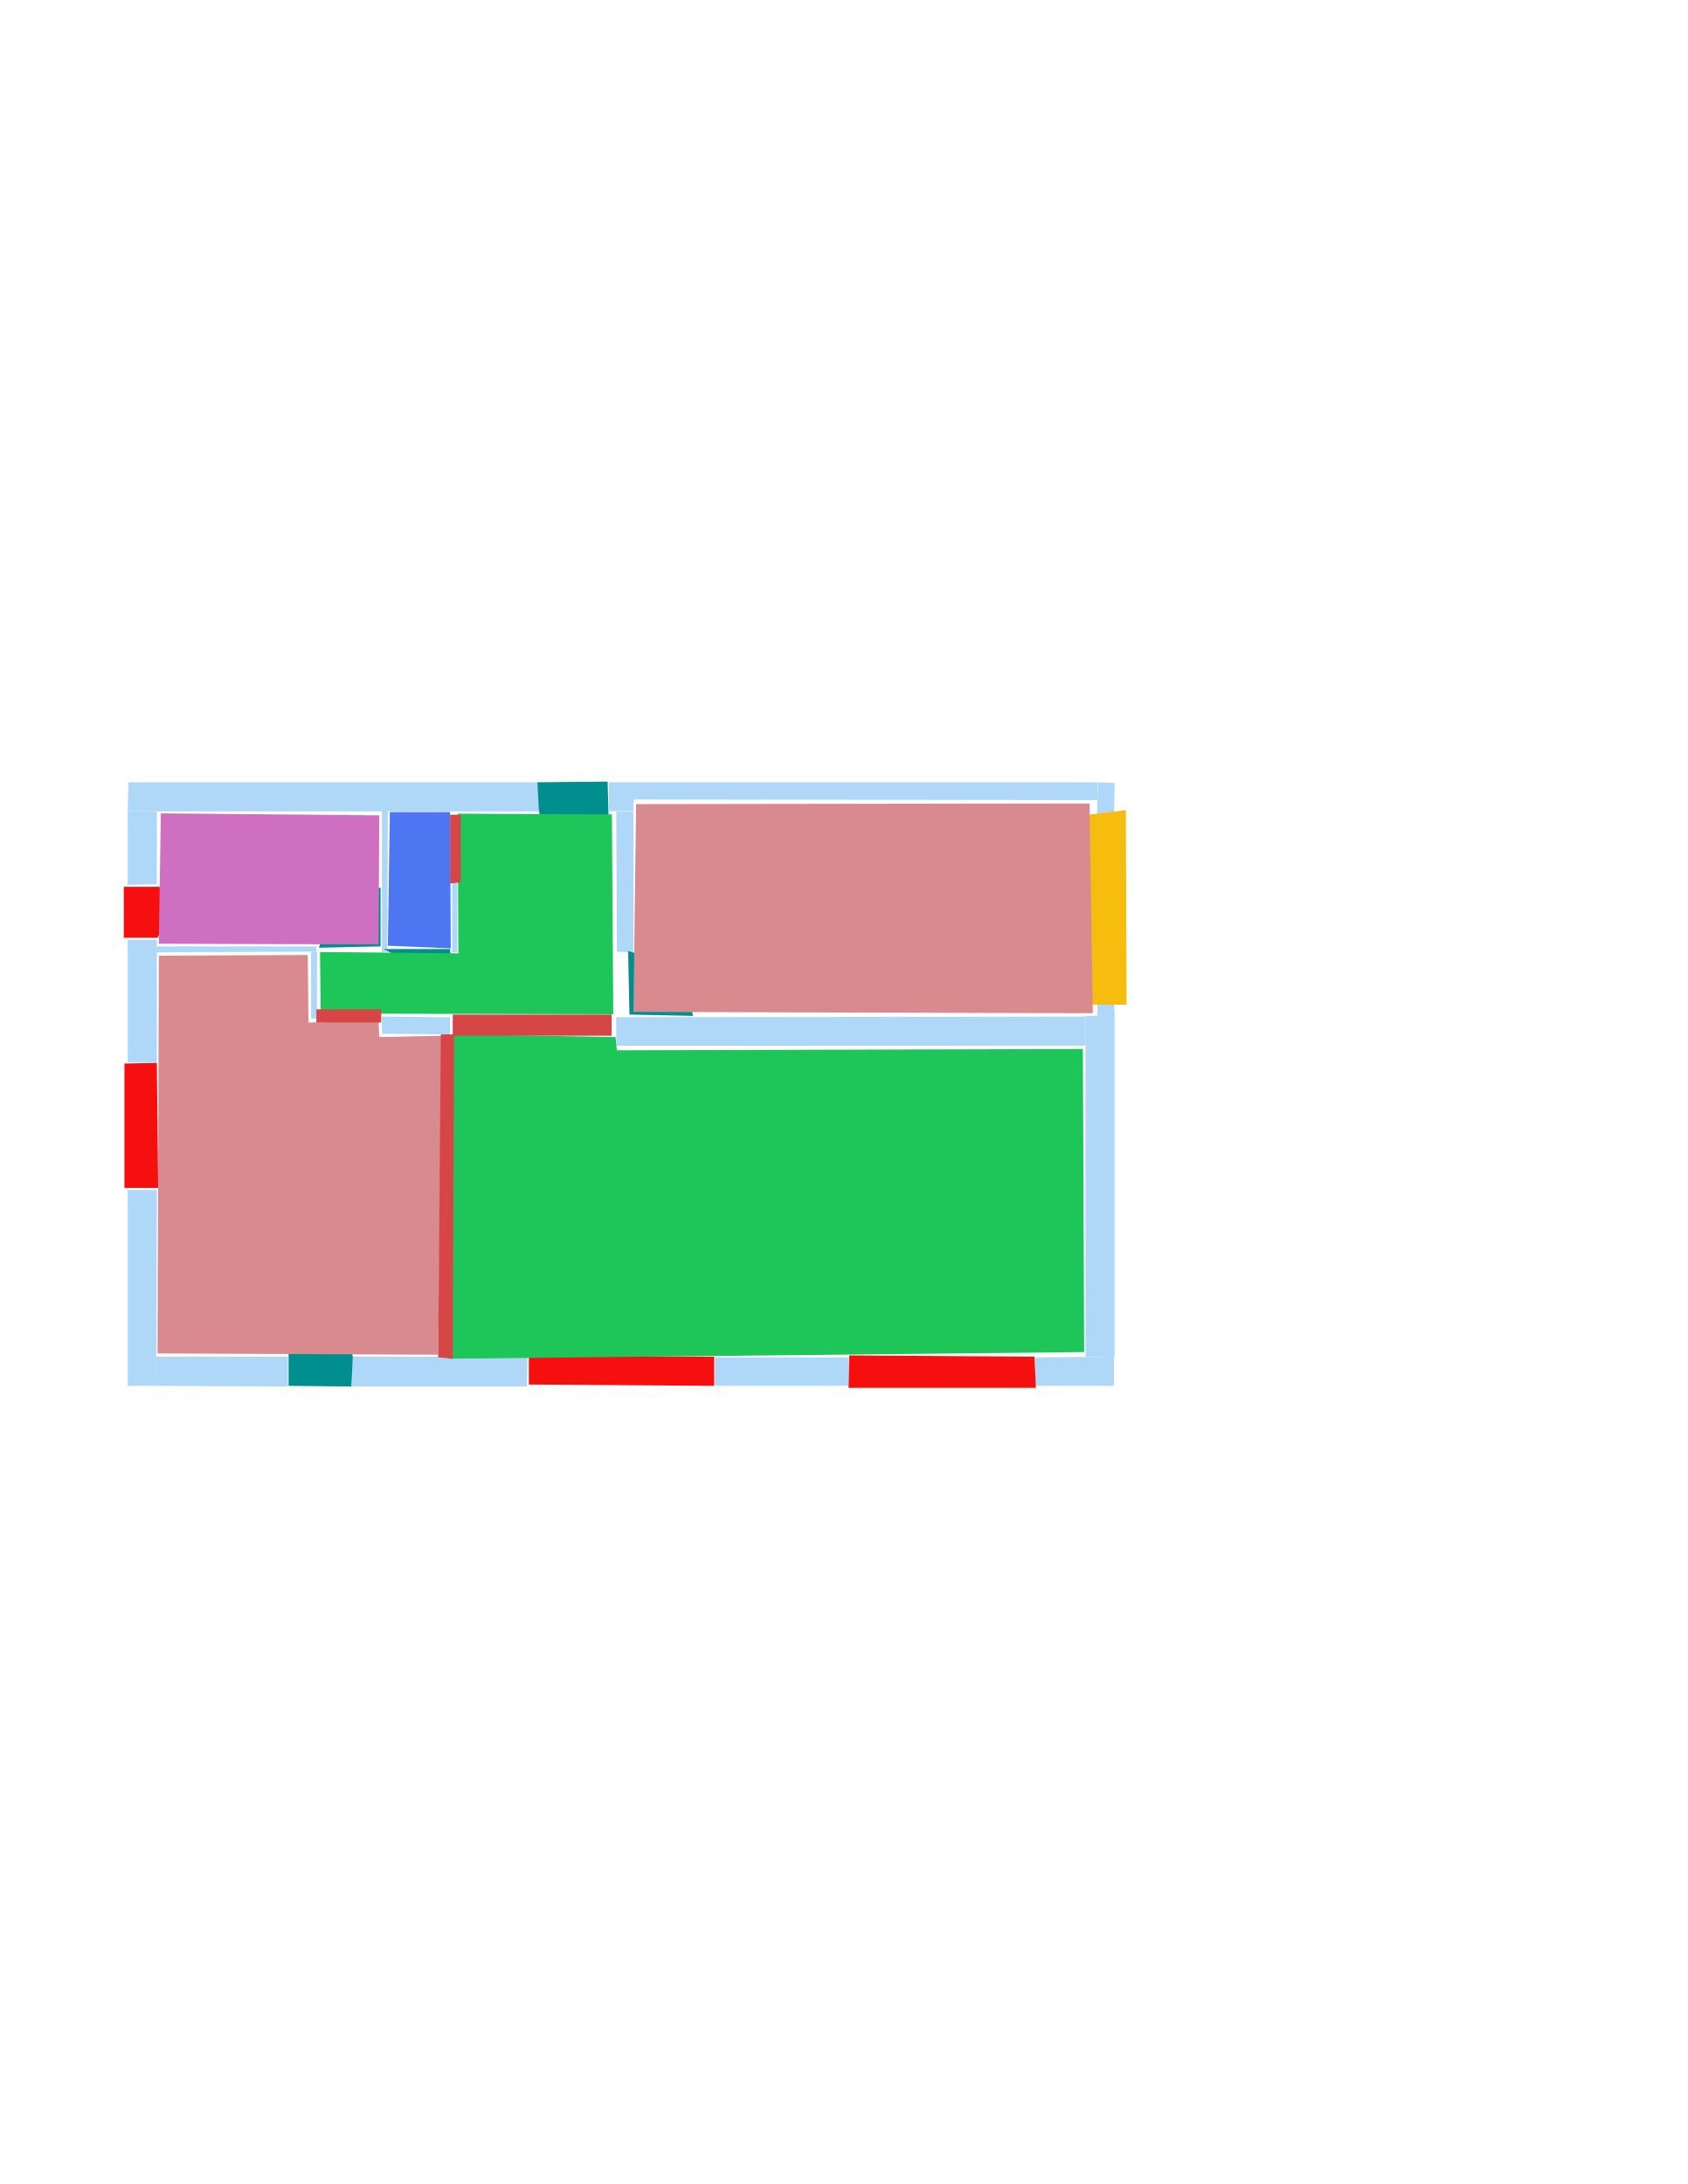
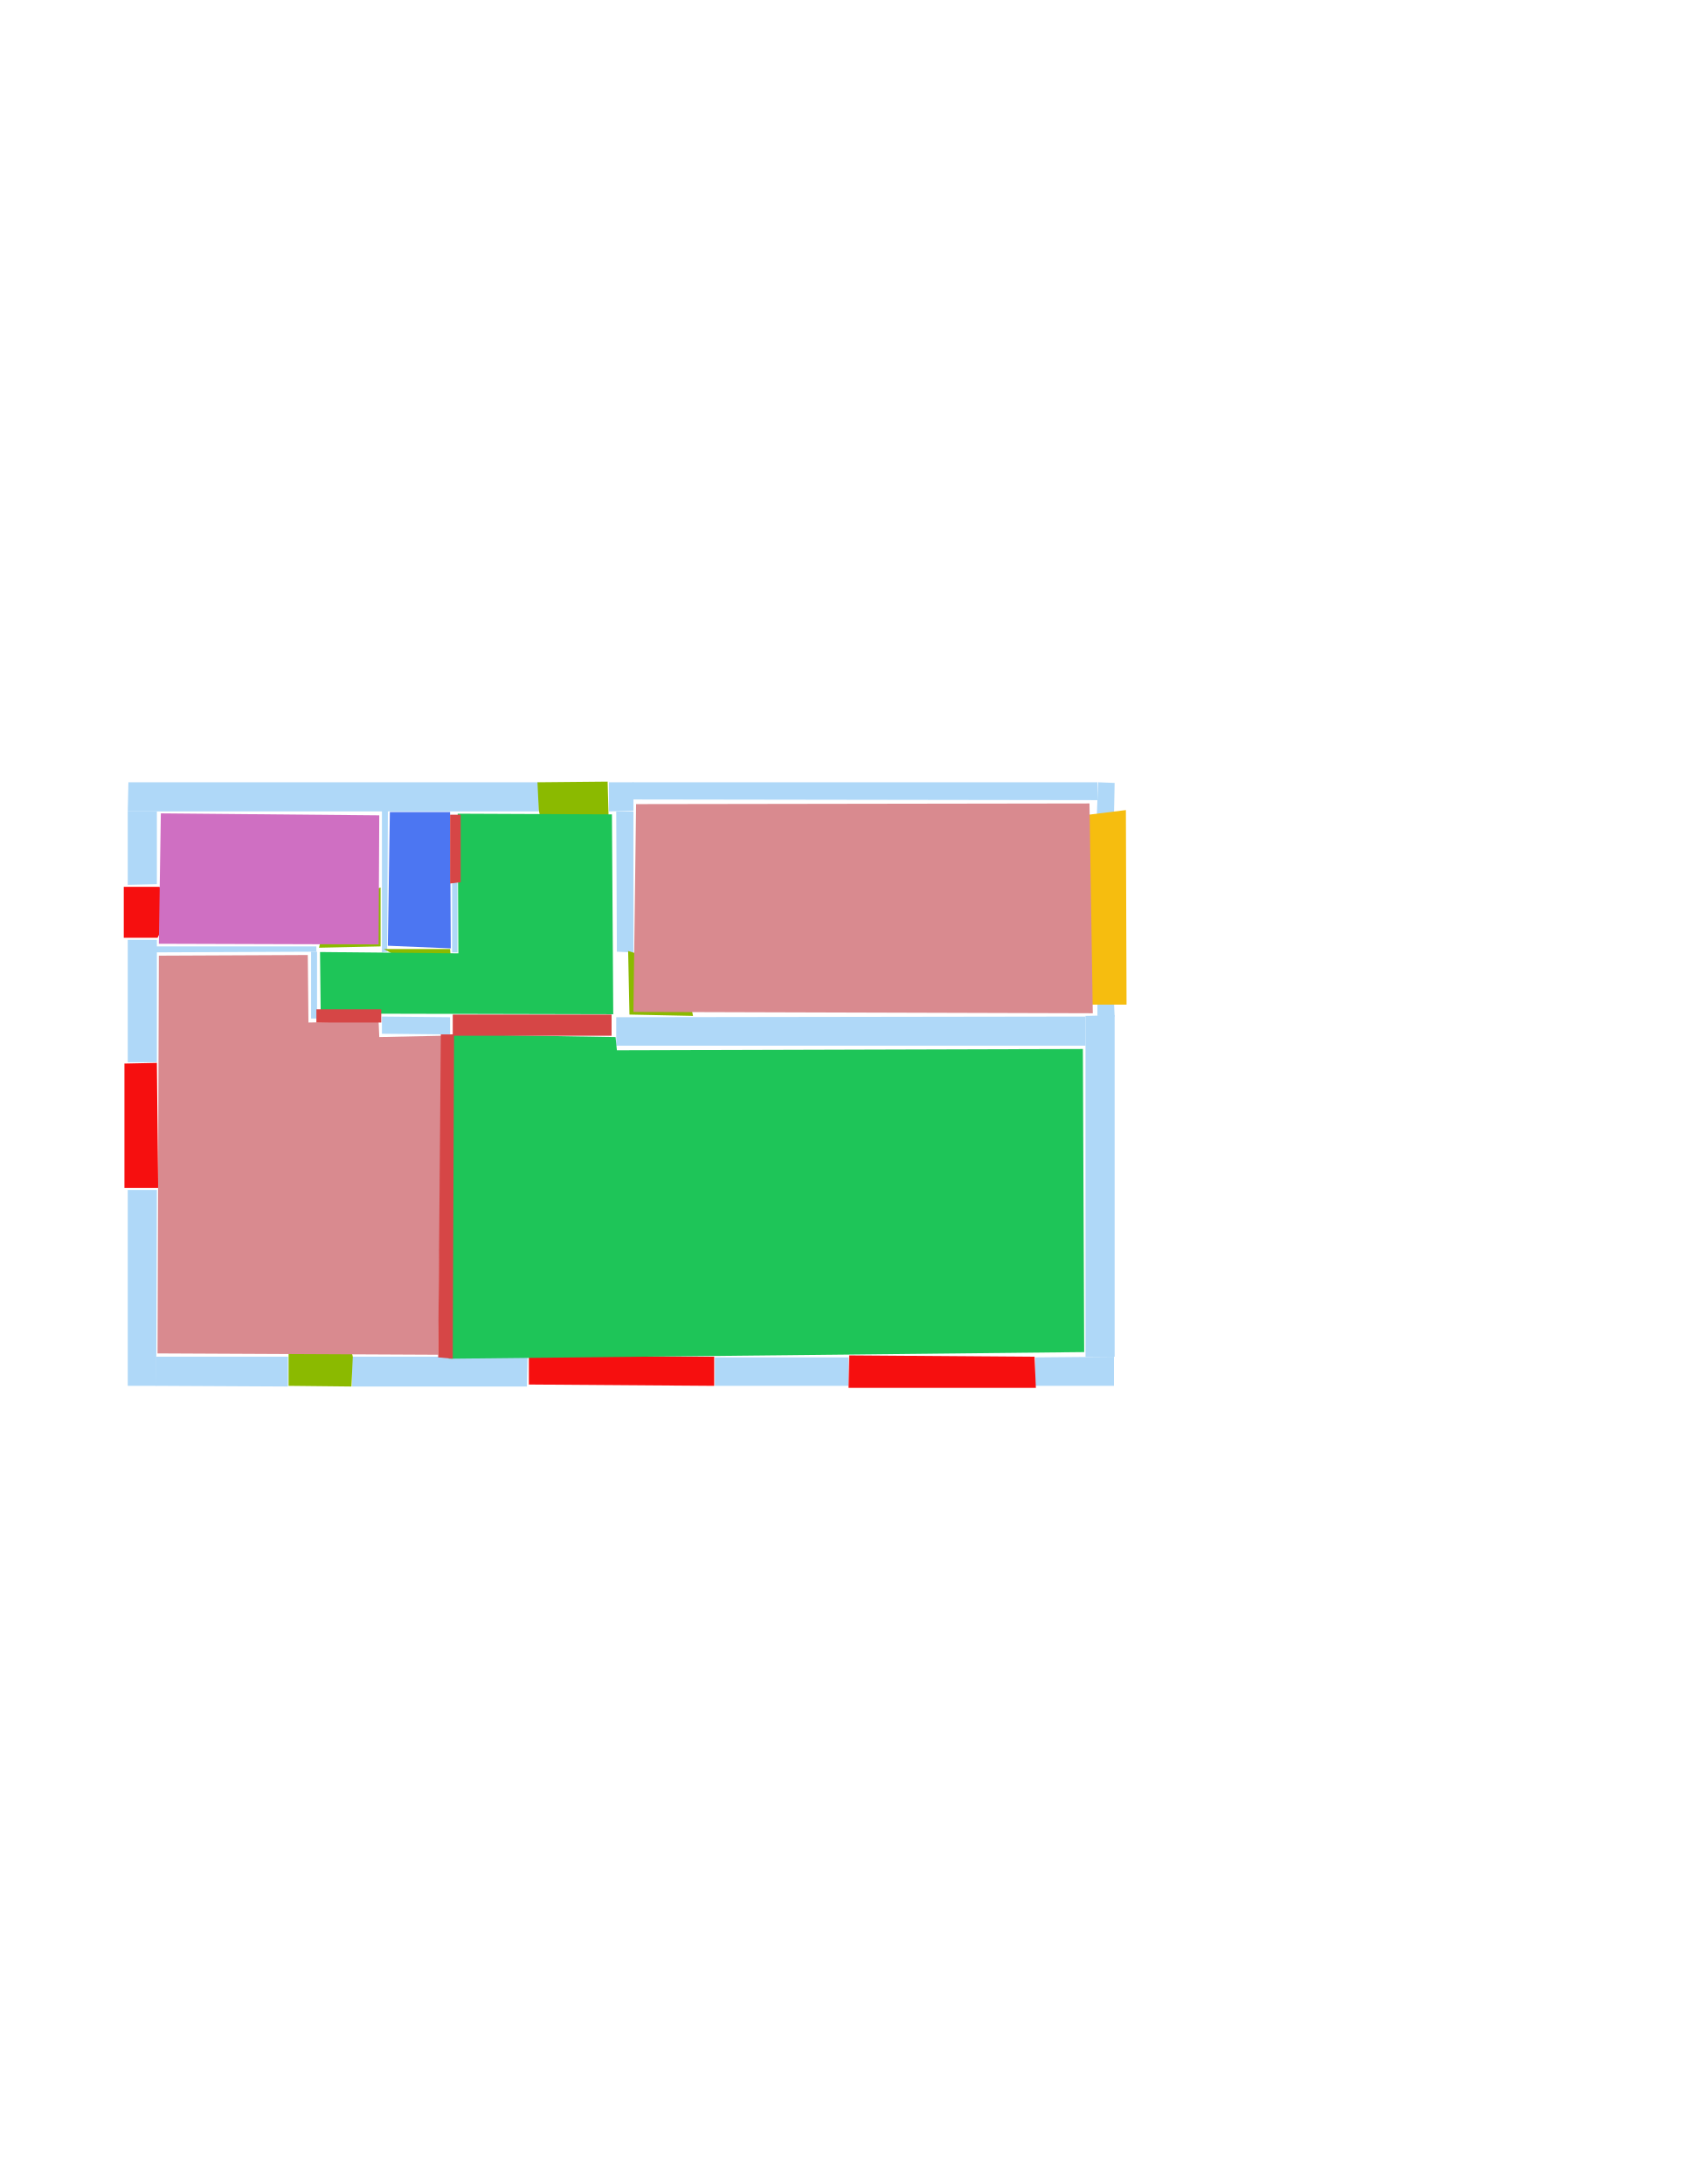
<svg xmlns="http://www.w3.org/2000/svg" version="1.1" width="2550" height="3300">
  <width>2479</width>
  <height>3508</height>
  <nclasslabel>50</nclasslabel>
  <nclassappear>6</nclassappear>
  <class>Bidet-1</class>
  <class>Bidet-2</class>
  <class>Bidet-3</class>
  <class>Bidet-4</class>
  <class>Door</class>
  <class>Door-1</class>
  <class>Door-23</class>
  <class>Oven-1</class>
  <class>Oven-2</class>
  <class>Oven-3</class>
  <class>Oven-4</class>
  <class>Parking</class>
  <class>Roof</class>
  <class>Room</class>
  <class>Separation</class>
  <class>Sink-1</class>
  <class>Sink-11</class>
  <class>Sink-12</class>
  <class>Sink-13</class>
  <class>Sink-14</class>
  <class>Sink-2</class>
  <class>Sink-3</class>
  <class>Sink-4</class>
  <class>Sink-5</class>
  <class>Sink-6</class>
  <class>Sofa-1</class>
  <class>Sofa-3</class>
  <class>Sofa-4</class>
  <class>Sofa-5</class>
  <class>Sofa-6</class>
  <class>Sofa-7</class>
  <class>Sofa-8</class>
  <class>Sofa-9</class>
  <class>Stairs-1</class>
  <class>Table-1</class>
  <class>Table-2</class>
  <class>Table-3</class>
  <class>Table-4</class>
  <class>Table-5</class>
  <class>Table-6</class>
  <class>Table-7</class>
  <class>Text</class>
  <class>Tub-1</class>
  <class>Tub-3</class>
  <class>TV-1</class>
  <class>TV-2</class>
  <class>Wall</class>
  <class>Wall-1</class>
  <class>Wallieee</class>
  <class>Window</class>
  <polygon class="Wall" fill="#AFD8F8" id="0" transcription="" points="193,1337 237,1336 237,1226 193,1226 " />
  <polygon class="Wall" fill="#AFD8F8" id="1" transcription="" points="194,1182 193,1226 814,1226 814,1182 " />
  <polygon class="Wall" fill="#AFD8F8" id="2" transcription="" points="932,1438 957,1439 957,1226 931,1226 " />
  <polygon class="Wall" fill="#AFD8F8" id="3" transcription="" points="920,1182 920,1226 957,1225 957,1182 " />
  <polygon class="Wall" fill="#AFD8F8" id="4" transcription="" points="931,1537 931,1580 1640,1580 1640,1536 " />
  <polygon class="Wall" fill="#AFD8F8" id="5" transcription="" points="1683,1514 1658,1513 1658,1535 1684,1536 " />
  <polygon class="Wall" fill="#AFD8F8" id="6" transcription="" points="1640,2050 1684,2050 1684,1534 1640,1535 " />
  <polygon class="Wall" fill="#AFD8F8" id="7" transcription="" points="1564,2051 1564,2094 1683,2094 1683,2050 " />
  <polygon class="Wall" fill="#AFD8F8" id="8" transcription="" points="1080,2051 1080,2094 1282,2094 1282,2051 " />
  <polygon class="Wall" fill="#AFD8F8" id="9" transcription="" points="1657,1234 1683,1233 1684,1183 1659,1182 " />
  <polygon class="Wall" fill="#AFD8F8" id="10" transcription="" points="1658,1182 1658,1209 957,1208 956,1182 " />
  <polygon class="Wall" fill="#AFD8F8" id="11" transcription="" points="532,2050 532,2095 796,2095 797,2050 " />
  <polygon class="Wall" fill="#AFD8F8" id="12" transcription="" points="236,2050 235,2094 435,2095 435,2050 " />
  <polygon class="Wall" fill="#AFD8F8" id="13" transcription="" points="683,1325 683,1439 691,1439 691,1324 " />
  <polygon class="Wall" fill="#AFD8F8" id="14" transcription="" points="577,1225 586,1225 585,1438 577,1439 " />
  <polygon class="Wall" fill="#AFD8F8" id="15" transcription="" points="680,1537 680,1563 577,1562 577,1536 " />
  <polygon class="Wall" fill="#AFD8F8" id="16" transcription="" points="470,1438 470,1539 479,1539 479,1438 " />
  <polygon class="Wall" fill="#AFD8F8" id="17" transcription="" points="193,2094 236,2094 237,1798 193,1798 " />
  <polygon class="Wall" fill="#AFD8F8" id="18" transcription="" points="193,1605 237,1605 237,1420 193,1420 " />
  <polygon class="Wall" fill="#AFD8F8" id="19" transcription="" points="236,1430 236,1439 478,1438 478,1430 " />
  <polygon class="Parking" fill="#F6BD0F" id="20" transcription="" points="1645,1231 1701,1224 1702,1518 1645,1518 " />
  <polygon class="Window" fill="#f60f0f" id="21" transcription="" points="1283,2048 1282,2097 1565,2097 1563,2050 " />
  <polygon class="Window" fill="#f60f0f" id="22" transcription="" points="799,2049 799,2092 1079,2094 1079,2050 " />
-   <polygon class="Door" fill="#008E8E" id="23" transcription="" points="436,1955 436,2094 531,2095 533,2050 520,1994 479,1959 " />
+   <polygon class="Door" fill="#8BBA00" id="23" transcription="" points="436,1955 436,2094 531,2095 533,2050 520,1994 479,1959 " />
  <polygon class="Window" fill="#f60f0f" id="24" transcription="" points="188,1607 237,1606 239,1795 188,1795 " />
  <polygon class="Window" fill="#f60f0f" id="25" transcription="" points="272,1350 238,1417 187,1417 187,1340 240,1340 257,1344 " />
-   <polygon class="Door" fill="#008E8E" id="26" transcription="" points="922,1328 918,1181 812,1182 814,1224 824,1275 879,1321 " />
-   <polygon class="Door" fill="#008E8E" id="27" transcription="" points="1047,1535 951,1533 949,1437 1014,1456 1037,1486 " />
-   <polygon class="Door" fill="#008E8E" id="28" transcription="" points="667,1482 580,1434 680,1434 682,1458 " />
-   <polygon class="Door" fill="#008E8E" id="29" transcription="" points="575,1341 575,1430 482,1432 494,1380 525,1355 " />
+   <polygon class="Door" fill="#8BBA00" id="26" transcription="" points="922,1328 918,1181 812,1182 814,1224 824,1275 879,1321 " />
+   <polygon class="Door" fill="#8BBA00" id="27" transcription="" points="1047,1535 951,1533 949,1437 1014,1456 1037,1486 " />
+   <polygon class="Door" fill="#8BBA00" id="28" transcription="" points="667,1482 580,1434 680,1434 682,1458 " />
+   <polygon class="Door" fill="#8BBA00" id="29" transcription="" points="575,1341 575,1430 482,1432 494,1380 525,1355 " />
  <polygon class="bathRoom" fill="#cf6fc2" id="30" transcription="" points="243,1229 241.5,1327.5 240,1426 572,1427 573,1232 " />
  <polygon class="kitchen" fill="#4c76f2" id="31" transcription="" points="589,1227 586,1429 681,1433 680,1227 " />
  <polygon class="livingRoom" fill="#1ec558" id="32" transcription="" points="691.5,1229.5 692.5,1440.5 483.5,1438.5 484.5,1531.5 926.5,1532.5 924.5,1230.5 " />
  <polygon class="bedRoom" fill="#d98a8f" id="33" transcription="" points="1646,1214 1651,1531 957,1529 961,1215 " />
  <polygon class="bedRoom" fill="#d98a8f" id="34" transcription="" points="662,2047 238,2045 240,1444 465,1443 466,1545 572,1543 573,1567 668,1565 " />
  <polygon class="livingRoom" fill="#1ec558" id="35" transcription="" points="682,1563 930,1567 932,1587 1636,1585 1638,2043 678,2053 " />
  <polygon class="Separation" fill="#D64646" id="36" transcription="" points="684,1533 924,1533 924,1565 684,1565 " />
  <polygon class="Separation" fill="#D64646" id="37" transcription="" points="478,1525 576,1525 576,1545 478,1545 " />
  <polygon class="Separation" fill="#D64646" id="38" transcription="" points="666,1563 662,2051 684,2053 686,1563 " />
  <polygon class="Separation" fill="#D64646" id="39" transcription="" points="680,1231 680,1335 696,1333 696,1231 " />
  <relation type="incident" objects="1,0" />
  <relation type="incident" objects="1,26" />
  <relation type="incident" objects="26,3" />
  <relation type="incident" objects="3,10" />
  <relation type="incident" objects="10,9" />
  <relation type="incident" objects="18,25" />
  <relation type="incident" objects="25,0" />
  <relation type="incident" objects="9,20" />
  <relation type="incident" objects="5,20" />
  <relation type="incident" objects="6,5" />
  <relation type="incident" objects="4,6" />
  <relation type="incident" objects="2,3" />
  <relation type="incident" objects="7,6" />
  <relation type="incident" objects="21,7" />
  <relation type="incident" objects="8,21" />
  <relation type="incident" objects="22,8" />
  <relation type="incident" objects="23,11" />
  <relation type="incident" objects="12,23" />
  <relation type="incident" objects="22,11" />
  <relation type="incident" objects="12,17" />
  <relation type="incident" objects="24,17" />
  <relation type="incident" objects="24,18" />
  <relation type="incident" objects="18,19" />
  <relation type="incident" objects="19,25" />
  <relation type="incident" objects="19,29" />
  <relation type="incident" objects="29,14" />
  <relation type="incident" objects="14,1" />
  <relation type="incident" objects="19,16" />
  <relation type="incident" objects="16,37" />
  <relation type="incident" objects="37,15" />
  <relation type="incident" objects="36,15" />
  <relation type="incident" objects="36,4" />
  <relation type="incident" objects="36,38" />
  <relation type="incident" objects="38,15" />
  <relation type="incident" objects="38,11" />
  <relation type="incident" objects="14,28" />
  <relation type="incident" objects="28,13" />
  <relation type="incident" objects="13,39" />
  <relation type="incident" objects="39,1" />
  <relation type="incident" objects="4,27" />
  <relation type="incident" objects="2,27" />
  <relation type="outerP" objects="1,26,3,10,20,5,6,7,21,8,22,11,23,12,17,24,18,25,0" />
  <relation type="neighbour" objects="34,35" />
  <relation type="neighbour" objects="34,32" />
  <relation type="neighbour" objects="34,30" />
  <relation type="neighbour" objects="30,31" />
  <relation type="neighbour" objects="30,32" />
  <relation type="neighbour" objects="31,32" />
  <relation type="neighbour" objects="35,32" />
  <relation type="neighbour" objects="35,33" />
  <relation type="neighbour" objects="33,32" />
  <relation type="access" objects="32,29,30" />
  <relation type="access" objects="31,28,32" />
  <relation type="access" objects="32,26,32" />
  <relation type="access" objects="32,37,34" />
  <relation type="access" objects="34,23,34" />
  <relation type="access" objects="32,36,35" />
  <relation type="access" objects="34,38,35" />
  <relation type="access" objects="32,27,33" />
  <relation type="surround" objects="1,14,29,19,18,25,0,1,30" />
  <relation type="surround" objects="1,39,13,28,14,1,31" />
  <relation type="surround" objects="29,14,28,13,39,1,26,3,2,27,4,36,15,37,16,29,32" />
  <relation type="surround" objects="10,20,5,4,27,2,10,33" />
  <relation type="surround" objects="19,16,37,15,38,11,23,12,17,24,18,19,34" />
  <relation type="surround" objects="36,4,6,7,21,8,22,11,38,36,35" />
</svg>
